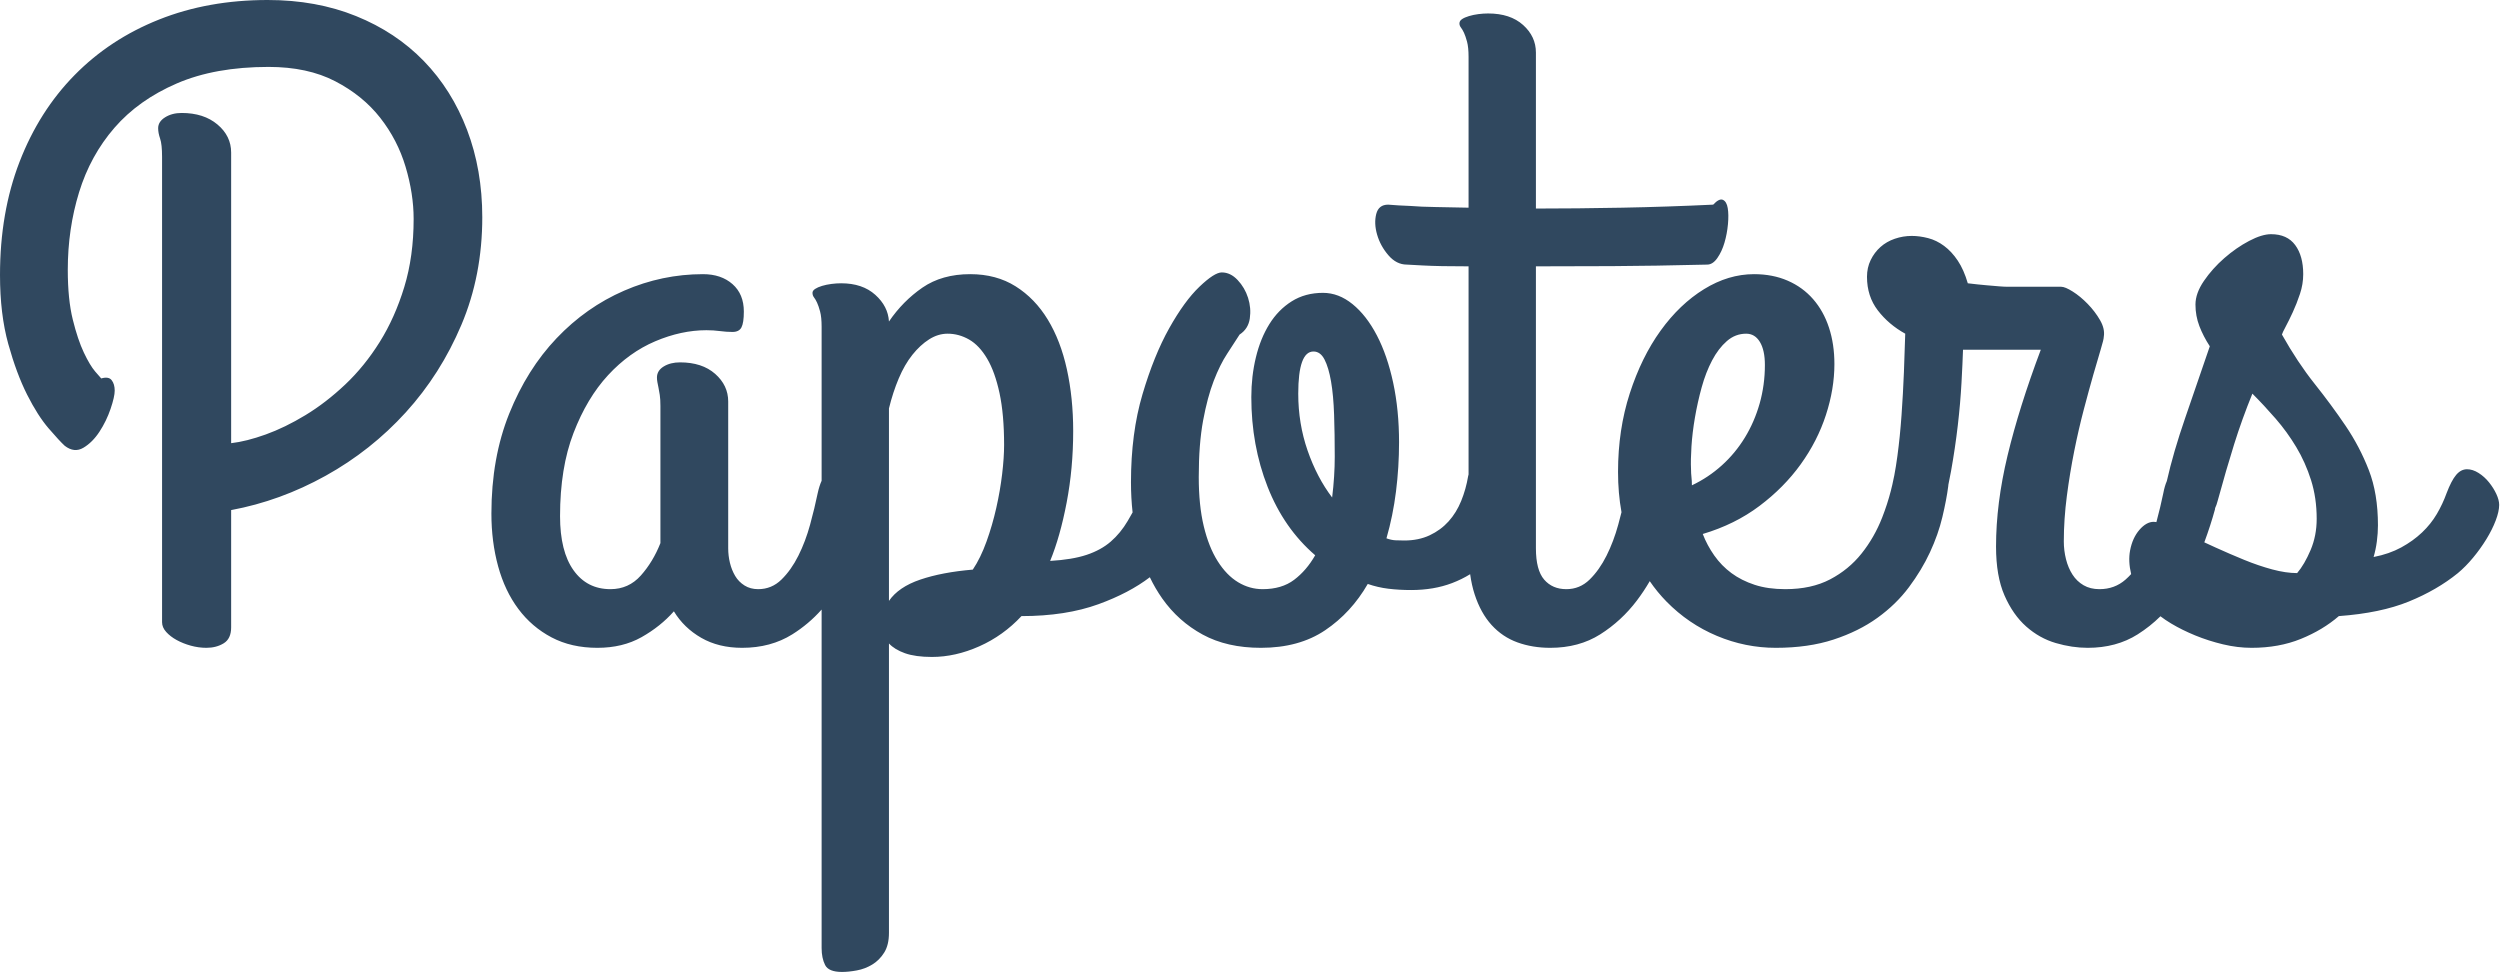
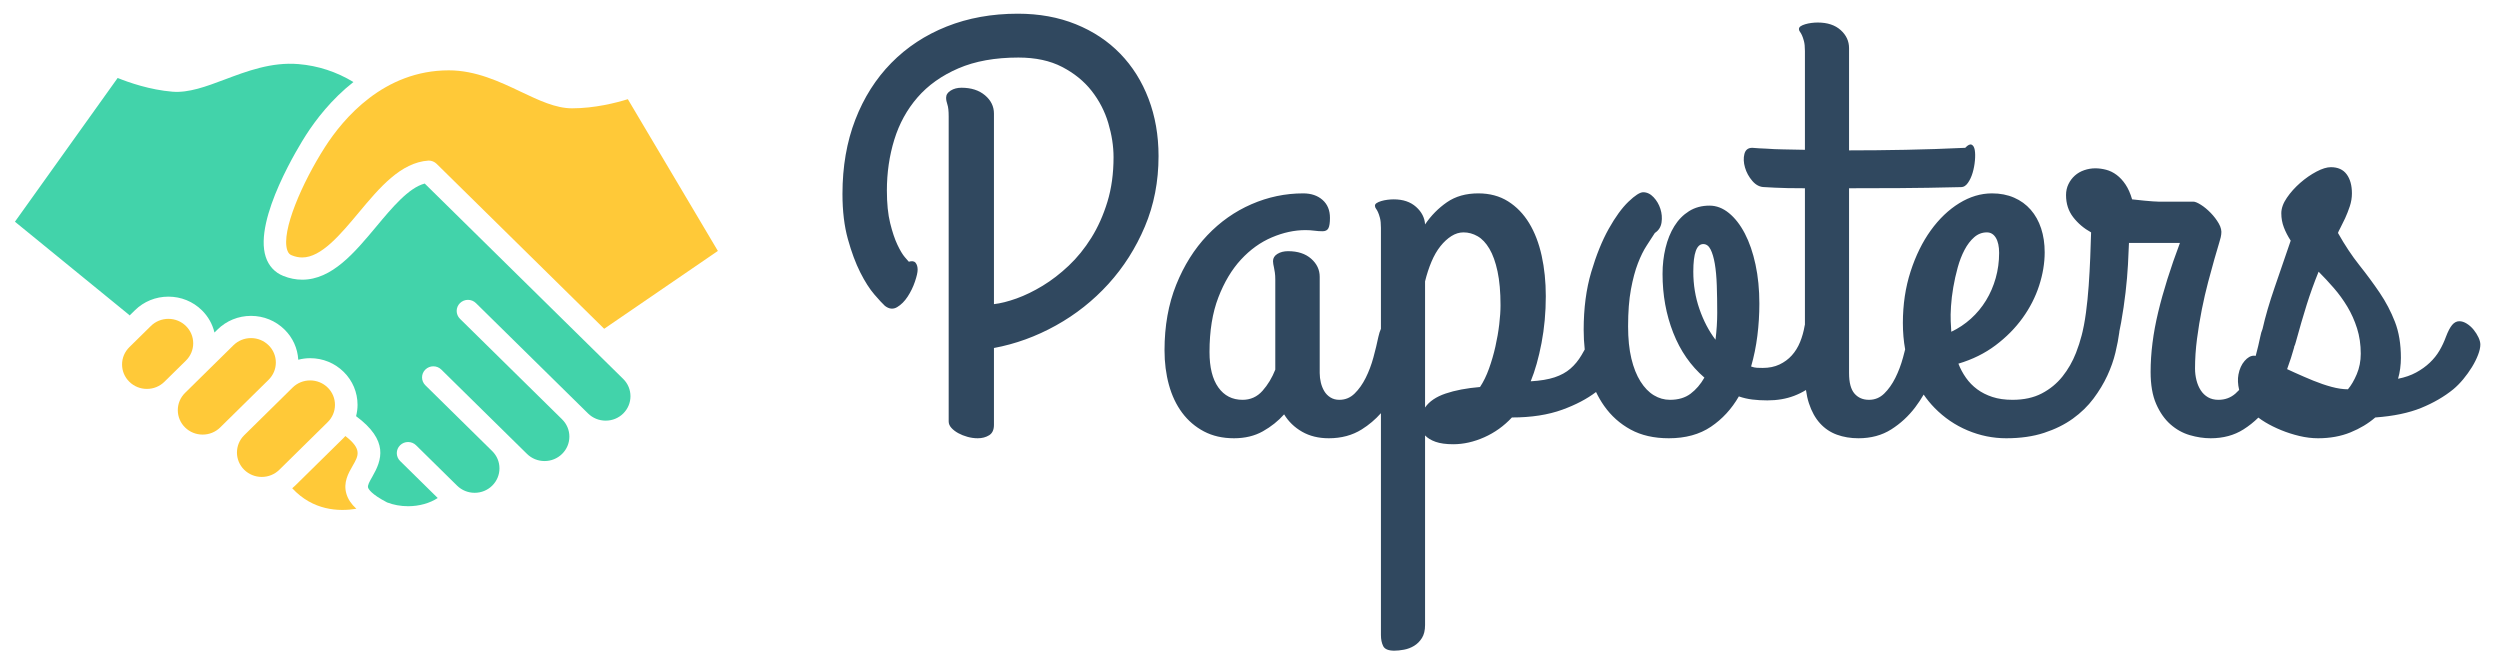
- <svg xmlns="http://www.w3.org/2000/svg" width="295px" height="115px" viewBox="0 0 295 115" version="1.1">
+ <svg xmlns="http://www.w3.org/2000/svg" width="365px" height="96px" viewBox="0 0 365 96" version="1.1">
  <defs />
  <g id="Page-1" stroke="none" stroke-width="1" fill="none" fill-rule="evenodd">
-     <g id="Logos" transform="translate(-538, -377)" fill="#30485F">
-       <path d="M767.909,434.19 C768.021,433.665 768.127,433.127 768.226,432.576 C768.551,430.765 768.815,428.97 769.021,427.193 C769.226,425.416 769.371,423.741 769.456,422.168 C769.542,420.596 769.602,419.297 769.636,418.272 L770.815,418.272 L778.813,418.272 C777.104,422.818 775.797,426.979 774.891,430.756 C773.985,434.533 773.532,438.113 773.532,441.497 C773.532,443.821 773.865,445.744 774.532,447.265 C775.198,448.786 776.053,450.008 777.095,450.931 C778.138,451.854 779.3,452.503 780.582,452.879 C781.864,453.255 783.12,453.443 784.35,453.443 C786.606,453.443 788.571,452.913 790.246,451.854 C791.223,451.236 792.118,450.525 792.932,449.721 C793.3,450.004 793.721,450.288 794.194,450.572 C795.048,451.084 795.997,451.554 797.039,451.982 C798.082,452.409 799.176,452.759 800.321,453.033 C801.466,453.306 802.585,453.443 803.679,453.443 C805.832,453.443 807.772,453.093 809.498,452.392 C811.224,451.691 812.719,450.794 813.984,449.7 C817.265,449.461 820.017,448.888 822.238,447.983 C824.46,447.077 826.391,445.958 828.032,444.625 C828.647,444.112 829.245,443.505 829.826,442.804 C830.407,442.104 830.928,441.377 831.39,440.625 C831.851,439.874 832.219,439.139 832.492,438.421 C832.766,437.703 832.902,437.088 832.902,436.575 C832.902,436.199 832.791,435.772 832.569,435.293 C832.347,434.815 832.056,434.354 831.698,433.909 C831.339,433.465 830.928,433.097 830.467,432.807 C830.006,432.516 829.553,432.371 829.108,432.371 C828.63,432.371 828.203,432.593 827.827,433.038 C827.451,433.482 827.075,434.2 826.699,435.191 C826.391,436.045 826.007,436.866 825.545,437.652 C825.084,438.438 824.503,439.164 823.802,439.831 C823.101,440.497 822.281,441.087 821.341,441.6 C820.401,442.112 819.316,442.488 818.085,442.728 C818.256,442.146 818.385,441.531 818.47,440.882 C818.555,440.232 818.598,439.6 818.598,438.985 C818.598,436.49 818.239,434.319 817.521,432.474 C816.804,430.628 815.889,428.885 814.779,427.244 C813.668,425.604 812.446,423.946 811.113,422.271 C809.78,420.596 808.498,418.665 807.268,416.478 C807.302,416.341 807.447,416.033 807.703,415.555 C807.96,415.076 808.242,414.504 808.549,413.837 C808.857,413.171 809.139,412.453 809.395,411.684 C809.652,410.915 809.78,410.137 809.78,409.351 C809.78,407.916 809.464,406.771 808.831,405.916 C808.199,405.062 807.25,404.634 805.986,404.634 C805.268,404.634 804.405,404.899 803.397,405.429 C802.388,405.959 801.414,406.634 800.474,407.454 C799.534,408.274 798.731,409.172 798.065,410.146 C797.398,411.12 797.065,412.051 797.065,412.94 C797.065,413.829 797.219,414.675 797.526,415.478 C797.834,416.281 798.244,417.076 798.757,417.862 C797.8,420.665 796.834,423.476 795.86,426.296 C794.92,429.017 794.195,431.507 793.685,433.767 C793.512,434.166 793.374,434.64 793.271,435.191 C793.05,436.264 792.778,437.402 792.456,438.605 C792.338,438.585 792.234,438.575 792.143,438.575 C791.562,438.575 790.998,438.891 790.451,439.523 C789.904,440.156 789.537,440.967 789.349,441.958 C789.19,442.795 789.232,443.722 789.475,444.741 C789.264,444.972 789.042,445.19 788.811,445.394 C787.956,446.146 786.931,446.521 785.734,446.521 C785.017,446.521 784.393,446.368 783.863,446.06 C783.333,445.752 782.897,445.334 782.556,444.804 C782.214,444.274 781.958,443.667 781.787,442.984 C781.616,442.3 781.53,441.6 781.53,440.882 C781.53,439.139 781.65,437.353 781.889,435.524 C782.128,433.696 782.419,431.927 782.761,430.218 C783.103,428.509 783.479,426.877 783.889,425.322 C784.299,423.766 784.675,422.391 785.017,421.194 C785.358,419.998 785.649,419.007 785.888,418.221 C786.127,417.435 786.247,416.939 786.247,416.734 C786.35,416.119 786.204,415.469 785.811,414.786 C785.418,414.102 784.931,413.461 784.35,412.863 C783.769,412.265 783.179,411.778 782.581,411.402 C781.983,411.026 781.53,410.838 781.223,410.838 L775.737,410.838 L774.917,410.838 C774.643,410.838 774.301,410.821 773.891,410.787 C773.481,410.752 772.977,410.71 772.379,410.658 C771.781,410.607 771.054,410.53 770.2,410.428 C769.892,409.368 769.499,408.479 769.021,407.762 C768.542,407.044 768.004,406.463 767.406,406.019 C766.807,405.574 766.175,405.267 765.509,405.096 C764.842,404.925 764.201,404.839 763.586,404.839 C762.902,404.839 762.236,404.95 761.586,405.173 C760.937,405.395 760.373,405.719 759.895,406.147 C759.416,406.574 759.031,407.087 758.741,407.685 C758.45,408.283 758.305,408.941 758.305,409.659 C758.305,411.197 758.732,412.521 759.587,413.632 C760.441,414.743 761.518,415.657 762.817,416.375 C762.783,417.708 762.731,419.22 762.663,420.912 C762.595,422.604 762.501,424.296 762.381,425.988 C762.261,427.68 762.099,429.286 761.894,430.807 C761.781,431.648 761.657,432.419 761.523,433.119 C761.509,433.176 761.496,433.235 761.484,433.294 C761.425,433.599 761.361,433.904 761.292,434.207 C761.254,434.369 761.216,434.526 761.176,434.678 C761.156,434.753 761.138,434.828 761.123,434.902 C760.85,435.963 760.509,437.016 760.1,438.062 C759.484,439.634 758.673,441.053 757.664,442.317 C756.656,443.582 755.417,444.599 753.947,445.368 C752.478,446.137 750.717,446.521 748.667,446.521 C747.299,446.521 746.094,446.351 745.052,446.009 C744.01,445.667 743.095,445.206 742.309,444.625 C741.523,444.043 740.848,443.351 740.284,442.548 C739.72,441.745 739.267,440.899 738.925,440.01 C741.455,439.258 743.685,438.156 745.616,436.703 C747.547,435.251 749.171,433.61 750.487,431.781 C751.802,429.953 752.794,428.013 753.46,425.962 C754.127,423.912 754.46,421.912 754.46,419.964 C754.46,418.392 754.246,416.956 753.819,415.657 C753.392,414.358 752.768,413.239 751.948,412.299 C751.127,411.359 750.128,410.633 748.948,410.12 C747.769,409.607 746.445,409.351 744.975,409.351 C742.958,409.351 740.993,409.941 739.079,411.12 C737.165,412.299 735.456,413.931 733.952,416.016 C732.448,418.101 731.235,420.571 730.312,423.425 C729.389,426.279 728.928,429.363 728.928,432.679 C728.928,434.357 729.064,435.944 729.337,437.44 C729.218,437.918 729.09,438.407 728.953,438.908 C728.594,440.224 728.133,441.446 727.569,442.574 C727.005,443.702 726.339,444.642 725.57,445.394 C724.801,446.146 723.886,446.521 722.827,446.521 C721.733,446.521 720.861,446.146 720.212,445.394 C719.562,444.642 719.238,443.411 719.238,441.702 L719.238,408.428 C722.041,408.428 725.057,408.42 728.287,408.403 C731.517,408.385 735.234,408.326 739.438,408.223 C739.882,408.223 740.284,407.967 740.643,407.454 C741.002,406.941 741.284,406.335 741.489,405.634 C741.694,404.933 741.831,404.207 741.899,403.455 C741.967,402.703 741.959,402.071 741.873,401.558 C741.788,401.045 741.6,400.721 741.309,400.584 C741.019,400.447 740.634,400.635 740.156,401.148 C736.567,401.319 732.987,401.438 729.415,401.507 C725.843,401.575 722.451,401.609 719.238,401.609 L719.238,383.204 C719.238,381.939 718.734,380.854 717.725,379.948 C716.717,379.042 715.341,378.589 713.598,378.589 C713.222,378.589 712.838,378.615 712.445,378.666 C712.052,378.718 711.684,378.794 711.342,378.897 C711,379 710.727,379.119 710.522,379.256 C710.317,379.393 710.214,379.563 710.214,379.769 C710.214,379.939 710.274,380.102 710.394,380.256 C710.513,380.409 710.633,380.615 710.753,380.871 C710.872,381.127 710.992,381.478 711.112,381.922 C711.231,382.366 711.291,382.964 711.291,383.716 L711.291,401.507 C709.855,401.473 708.557,401.447 707.395,401.43 C706.232,401.413 705.241,401.37 704.421,401.302 C703.464,401.268 702.592,401.216 701.806,401.148 C701.054,401.148 700.584,401.515 700.396,402.25 C700.208,402.985 700.242,403.797 700.499,404.686 C700.755,405.574 701.199,406.386 701.832,407.121 C702.464,407.856 703.19,408.223 704.011,408.223 C704.558,408.257 705.19,408.292 705.908,408.326 C706.523,408.36 707.283,408.385 708.189,408.403 C709.095,408.42 710.129,408.428 711.291,408.428 L711.291,432.981 C711.269,433.049 711.252,433.119 711.24,433.191 C711.069,434.217 710.795,435.191 710.419,436.114 C710.043,437.037 709.548,437.84 708.933,438.523 C708.317,439.207 707.574,439.754 706.702,440.164 C705.831,440.574 704.831,440.779 703.703,440.779 C703.327,440.779 702.977,440.771 702.652,440.754 C702.327,440.737 701.977,440.66 701.601,440.523 C702.114,438.746 702.49,436.9 702.729,434.986 C702.968,433.072 703.088,431.141 703.088,429.192 C703.088,426.663 702.857,424.322 702.396,422.168 C701.934,420.015 701.293,418.152 700.473,416.58 C699.653,415.008 698.696,413.777 697.602,412.889 C696.508,412 695.346,411.556 694.116,411.556 C692.714,411.556 691.484,411.889 690.424,412.555 C689.365,413.222 688.485,414.119 687.784,415.247 C687.083,416.375 686.553,417.682 686.195,419.169 C685.836,420.656 685.656,422.22 685.656,423.86 C685.656,427.654 686.297,431.183 687.579,434.448 C688.861,437.712 690.732,440.403 693.193,442.522 C692.509,443.719 691.68,444.684 690.706,445.419 C689.732,446.154 688.493,446.521 686.989,446.521 C685.964,446.521 684.998,446.248 684.093,445.701 C683.187,445.154 682.384,444.325 681.683,443.215 C680.982,442.104 680.435,440.728 680.042,439.087 C679.649,437.447 679.453,435.516 679.453,433.294 C679.453,430.696 679.624,428.475 679.965,426.629 C680.307,424.783 680.726,423.219 681.221,421.938 C681.717,420.656 682.247,419.588 682.811,418.733 C683.375,417.879 683.862,417.127 684.272,416.478 C684.956,416.033 685.357,415.401 685.477,414.581 C685.596,413.76 685.528,412.948 685.272,412.145 C685.015,411.342 684.605,410.641 684.041,410.043 C683.477,409.445 682.854,409.146 682.17,409.146 C681.589,409.146 680.709,409.71 679.53,410.838 C678.35,411.966 677.163,413.598 675.966,415.734 C674.77,417.87 673.719,420.468 672.813,423.527 C671.907,426.586 671.455,430.047 671.455,433.909 C671.455,435.123 671.518,436.308 671.646,437.464 C671.451,437.816 671.259,438.152 671.07,438.472 C670.506,439.429 669.84,440.241 669.071,440.907 C668.302,441.574 667.353,442.095 666.225,442.471 C665.097,442.847 663.662,443.086 661.918,443.189 C662.705,441.275 663.354,438.976 663.867,436.293 C664.379,433.61 664.636,430.799 664.636,427.859 C664.636,425.262 664.388,422.835 663.892,420.579 C663.397,418.323 662.645,416.366 661.636,414.709 C660.628,413.051 659.364,411.744 657.843,410.787 C656.322,409.83 654.536,409.351 652.485,409.351 C650.263,409.351 648.383,409.881 646.845,410.94 C645.307,412 643.991,413.333 642.897,414.939 C642.829,413.743 642.291,412.692 641.282,411.786 C640.274,410.881 638.933,410.428 637.258,410.428 C636.882,410.428 636.497,410.453 636.104,410.505 C635.711,410.556 635.344,410.633 635.002,410.735 C634.66,410.838 634.387,410.958 634.182,411.094 C633.977,411.231 633.874,411.385 633.874,411.556 C633.874,411.761 633.934,411.94 634.053,412.094 C634.173,412.248 634.293,412.453 634.412,412.709 C634.532,412.966 634.652,413.316 634.771,413.76 C634.891,414.205 634.951,414.803 634.951,415.555 L634.951,433.732 C634.767,434.138 634.613,434.624 634.489,435.191 C634.25,436.353 633.951,437.592 633.592,438.908 C633.233,440.224 632.772,441.446 632.208,442.574 C631.644,443.702 630.977,444.642 630.208,445.394 C629.439,446.146 628.525,446.521 627.465,446.521 C626.85,446.521 626.312,446.376 625.85,446.086 C625.389,445.795 625.021,445.419 624.748,444.958 C624.475,444.496 624.27,443.984 624.133,443.42 C623.996,442.856 623.928,442.283 623.928,441.702 L623.928,424.373 C623.928,423.108 623.415,422.023 622.39,421.117 C621.364,420.212 619.98,419.759 618.237,419.759 C617.485,419.759 616.844,419.921 616.314,420.246 C615.784,420.571 615.52,421.006 615.52,421.553 C615.52,421.724 615.537,421.904 615.571,422.092 C615.605,422.28 615.648,422.493 615.699,422.732 C615.75,422.972 615.802,423.262 615.853,423.604 C615.904,423.946 615.93,424.373 615.93,424.886 L615.93,441.087 C615.349,442.557 614.58,443.83 613.623,444.906 C612.666,445.983 611.469,446.521 610.034,446.521 C608.188,446.521 606.735,445.778 605.676,444.291 C604.616,442.804 604.086,440.677 604.086,437.908 C604.086,434.114 604.616,430.842 605.676,428.09 C606.735,425.339 608.094,423.066 609.752,421.271 C611.409,419.477 613.264,418.144 615.314,417.272 C617.365,416.401 619.382,415.965 621.364,415.965 C621.911,415.965 622.441,415.999 622.954,416.067 C623.466,416.136 623.962,416.17 624.44,416.17 C624.953,416.17 625.303,415.99 625.491,415.632 C625.679,415.273 625.773,414.649 625.773,413.76 C625.773,412.393 625.329,411.316 624.44,410.53 C623.552,409.744 622.39,409.351 620.954,409.351 C617.741,409.351 614.639,410 611.649,411.299 C608.658,412.598 606,414.469 603.676,416.913 C601.352,419.357 599.489,422.322 598.088,425.809 C596.687,429.295 595.986,433.226 595.986,437.601 C595.986,439.822 596.251,441.899 596.781,443.83 C597.31,445.761 598.105,447.436 599.165,448.854 C600.224,450.273 601.531,451.392 603.087,452.212 C604.642,453.033 606.445,453.443 608.496,453.443 C610.478,453.443 612.213,453.024 613.699,452.187 C615.186,451.349 616.459,450.333 617.519,449.136 C618.305,450.435 619.382,451.478 620.749,452.264 C622.116,453.05 623.723,453.443 625.568,453.443 C627.824,453.443 629.798,452.913 631.49,451.854 C632.79,451.039 633.943,450.064 634.951,448.927 L634.951,488.87 C634.951,489.656 635.087,490.323 635.361,490.87 C635.634,491.417 636.301,491.69 637.36,491.69 C637.873,491.69 638.454,491.63 639.104,491.51 C639.753,491.391 640.36,491.16 640.924,490.818 C641.488,490.477 641.958,490.007 642.333,489.408 C642.709,488.81 642.897,488.033 642.897,487.076 L642.897,452.93 C643.342,453.409 643.974,453.793 644.794,454.084 C645.615,454.374 646.674,454.52 647.973,454.52 C649.819,454.52 651.682,454.101 653.562,453.263 C655.441,452.426 657.099,451.238 658.535,449.7 C662.021,449.7 665.054,449.23 667.635,448.29 C670.035,447.416 672.05,446.358 673.681,445.114 C674.106,446.004 674.594,446.841 675.146,447.624 C676.411,449.418 678,450.837 679.914,451.879 C681.828,452.922 684.118,453.443 686.784,453.443 C689.792,453.443 692.321,452.751 694.372,451.366 C696.423,449.982 698.098,448.162 699.396,445.906 C700.183,446.18 700.994,446.368 701.832,446.47 C702.669,446.573 703.566,446.624 704.523,446.624 C706.301,446.624 707.907,446.351 709.343,445.804 C710.108,445.512 710.819,445.163 711.478,444.755 C711.597,445.623 711.774,446.417 712.009,447.137 C712.487,448.606 713.154,449.811 714.008,450.751 C714.863,451.691 715.88,452.375 717.059,452.802 C718.238,453.229 719.528,453.443 720.93,453.443 C723.186,453.443 725.151,452.913 726.826,451.854 C728.5,450.794 729.945,449.461 731.158,447.854 C731.708,447.127 732.212,446.368 732.67,445.577 C733.269,446.449 733.927,447.251 734.644,447.983 C736.37,449.743 738.353,451.093 740.592,452.033 C742.83,452.973 745.146,453.443 747.539,453.443 C750.102,453.443 752.375,453.118 754.357,452.469 C756.34,451.819 758.066,450.965 759.536,449.905 C761.005,448.846 762.244,447.641 763.253,446.291 C764.261,444.941 765.09,443.565 765.739,442.164 C766.389,440.762 766.876,439.378 767.2,438.011 C767.525,436.644 767.756,435.43 767.893,434.371 C767.899,434.31 767.905,434.249 767.909,434.19 Z M798.109,440.996 C798.533,441.193 798.971,441.394 799.423,441.6 C800.551,442.112 801.679,442.599 802.807,443.061 C803.935,443.522 805.037,443.898 806.114,444.189 C807.191,444.479 808.173,444.625 809.062,444.625 C809.643,443.941 810.173,443.035 810.651,441.907 C811.13,440.779 811.369,439.549 811.369,438.216 C811.369,436.575 811.147,435.054 810.703,433.653 C810.258,432.251 809.677,430.953 808.959,429.756 C808.242,428.56 807.43,427.441 806.524,426.398 C805.618,425.356 804.704,424.373 803.781,423.45 C802.961,425.467 802.243,427.458 801.628,429.423 C801.013,431.388 800.363,433.619 799.68,436.114 C799.6,436.432 799.501,436.714 799.381,436.961 C799.375,437.003 799.372,437.046 799.372,437.088 C799.027,438.346 798.606,439.649 798.109,440.996 Z M557.124,395.508 C557.124,394.517 557.047,393.799 556.893,393.355 C556.739,392.911 556.662,392.5 556.662,392.125 C556.662,391.612 556.936,391.185 557.482,390.843 C558.029,390.501 558.679,390.33 559.431,390.33 C561.174,390.33 562.584,390.783 563.66,391.689 C564.737,392.594 565.275,393.697 565.275,394.996 L565.275,429.295 C566.472,429.158 567.83,428.816 569.351,428.27 C570.872,427.723 572.436,426.962 574.042,425.988 C575.649,425.014 577.213,423.809 578.734,422.374 C580.255,420.938 581.613,419.263 582.81,417.349 C584.006,415.435 584.971,413.273 585.706,410.864 C586.441,408.454 586.809,405.779 586.809,402.84 C586.809,400.857 586.492,398.807 585.86,396.688 C585.228,394.568 584.228,392.637 582.861,390.894 C581.494,389.151 579.725,387.715 577.554,386.587 C575.384,385.459 572.761,384.896 569.685,384.896 C565.48,384.896 561.875,385.545 558.867,386.844 C555.859,388.143 553.407,389.886 551.51,392.073 C549.613,394.261 548.22,396.799 547.331,399.687 C546.442,402.575 545.998,405.625 545.998,408.838 C545.998,411.163 546.195,413.119 546.588,414.709 C546.981,416.298 547.417,417.597 547.895,418.605 C548.374,419.614 548.818,420.357 549.228,420.835 C549.638,421.314 549.877,421.587 549.946,421.656 C550.527,421.485 550.937,421.553 551.176,421.861 C551.416,422.168 551.535,422.579 551.535,423.091 C551.535,423.57 551.373,424.288 551.048,425.245 C550.723,426.202 550.288,427.099 549.741,427.936 C549.194,428.774 548.562,429.406 547.844,429.833 C547.126,430.26 546.391,430.184 545.639,429.603 C545.229,429.227 544.597,428.543 543.742,427.552 C542.888,426.561 542.042,425.236 541.204,423.578 C540.367,421.921 539.624,419.921 538.974,417.58 C538.325,415.239 538,412.53 538,409.454 C538,404.532 538.769,400.08 540.307,396.098 C541.845,392.116 544.007,388.707 546.793,385.87 C549.578,383.033 552.902,380.845 556.765,379.307 C560.627,377.769 564.899,377 569.582,377 C573.41,377 576.888,377.632 580.015,378.897 C583.143,380.162 585.809,381.93 588.013,384.203 C590.218,386.476 591.918,389.185 593.115,392.33 C594.311,395.474 594.909,398.909 594.909,402.635 C594.909,407.215 594.089,411.445 592.448,415.324 C590.808,419.203 588.62,422.647 585.886,425.655 C583.151,428.663 579.998,431.158 576.427,433.14 C572.855,435.123 569.138,436.473 565.275,437.19 L565.275,451.033 C565.275,451.922 564.985,452.546 564.404,452.905 C563.823,453.263 563.139,453.443 562.353,453.443 C561.738,453.443 561.123,453.357 560.507,453.187 C559.892,453.016 559.337,452.793 558.841,452.52 C558.345,452.247 557.935,451.93 557.611,451.572 C557.286,451.213 557.124,450.828 557.124,450.418 L557.124,395.508 Z M649.819,416.375 C649.067,416.375 648.341,416.597 647.64,417.042 C646.939,417.486 646.281,418.093 645.666,418.862 C645.051,419.631 644.512,420.562 644.051,421.656 C643.59,422.75 643.205,423.929 642.897,425.193 L642.897,447.906 C643.649,446.812 644.88,445.975 646.589,445.394 C648.298,444.812 650.366,444.419 652.792,444.214 C653.408,443.291 653.946,442.189 654.407,440.907 C654.869,439.626 655.253,438.301 655.561,436.934 C655.869,435.567 656.099,434.234 656.253,432.935 C656.407,431.636 656.484,430.491 656.484,429.5 C656.484,427.107 656.304,425.074 655.946,423.399 C655.587,421.724 655.1,420.365 654.484,419.323 C653.869,418.281 653.16,417.529 652.357,417.067 C651.553,416.606 650.708,416.375 649.819,416.375 L649.819,416.375 Z M691.193,423.45 C691.193,425.809 691.561,428.047 692.296,430.167 C693.031,432.286 693.996,434.131 695.192,435.704 C695.397,434.029 695.5,432.422 695.5,430.884 C695.5,429.107 695.474,427.458 695.423,425.937 C695.372,424.416 695.252,423.108 695.064,422.015 C694.876,420.921 694.62,420.058 694.295,419.426 C693.97,418.793 693.535,418.477 692.988,418.477 C691.791,418.477 691.193,420.135 691.193,423.45 L691.193,423.45 Z M737.541,432.371 C737.541,432.679 737.558,432.986 737.592,433.294 C737.626,433.602 737.644,433.926 737.644,434.268 C738.942,433.653 740.122,432.867 741.181,431.91 C742.241,430.953 743.146,429.859 743.898,428.628 C744.65,427.398 745.231,426.056 745.642,424.604 C746.052,423.151 746.257,421.639 746.257,420.066 C746.257,418.904 746.06,417.999 745.667,417.349 C745.274,416.7 744.736,416.375 744.052,416.375 C743.198,416.375 742.437,416.666 741.771,417.247 C741.104,417.828 740.523,418.588 740.028,419.528 C739.532,420.468 739.122,421.528 738.797,422.707 C738.472,423.886 738.208,425.074 738.002,426.27 C737.797,427.466 737.661,428.603 737.592,429.679 C737.524,430.756 737.507,431.653 737.541,432.371 L737.541,432.371 Z" id="Papoters-Copy-3" />
+     <g id="Artboard-2">
+       <path d="M309.429,48.374 C309.52,47.948 309.606,47.512 309.686,47.066 C309.949,45.597 310.164,44.142 310.33,42.7 C310.497,41.259 310.614,39.901 310.684,38.626 C310.753,37.351 310.802,36.298 310.829,35.467 L311.785,35.467 L318.271,35.467 C316.885,39.153 315.825,42.527 315.091,45.59 C314.356,48.652 313.989,51.556 313.989,54.3 C313.989,56.184 314.259,57.743 314.8,58.977 C315.34,60.21 316.033,61.201 316.878,61.949 C317.724,62.697 318.666,63.224 319.705,63.529 C320.745,63.834 321.763,63.986 322.761,63.986 C324.59,63.986 326.184,63.557 327.542,62.697 C328.334,62.196 329.06,61.62 329.72,60.968 C330.019,61.198 330.36,61.428 330.743,61.658 C331.436,62.074 332.205,62.455 333.05,62.801 C333.896,63.148 334.783,63.432 335.711,63.654 C336.639,63.875 337.547,63.986 338.434,63.986 C340.18,63.986 341.753,63.702 343.153,63.134 C344.552,62.566 345.765,61.838 346.79,60.951 C349.451,60.757 351.682,60.293 353.484,59.559 C355.285,58.824 356.851,57.916 358.181,56.835 C358.68,56.42 359.165,55.928 359.637,55.36 C360.108,54.791 360.53,54.203 360.905,53.593 C361.279,52.983 361.577,52.387 361.798,51.805 C362.02,51.223 362.131,50.724 362.131,50.308 C362.131,50.004 362.041,49.657 361.861,49.269 C361.681,48.881 361.445,48.507 361.154,48.147 C360.863,47.786 360.53,47.488 360.156,47.253 C359.782,47.017 359.415,46.899 359.055,46.899 C358.667,46.899 358.32,47.08 358.015,47.44 C357.71,47.8 357.405,48.382 357.101,49.186 C356.851,49.879 356.539,50.544 356.165,51.181 C355.791,51.819 355.32,52.408 354.752,52.948 C354.184,53.489 353.518,53.967 352.756,54.383 C351.994,54.798 351.114,55.103 350.116,55.297 C350.255,54.826 350.359,54.327 350.428,53.801 C350.497,53.274 350.532,52.761 350.532,52.262 C350.532,50.239 350.241,48.479 349.659,46.983 C349.077,45.486 348.335,44.072 347.435,42.742 C346.534,41.412 345.543,40.068 344.462,38.709 C343.381,37.351 342.342,35.785 341.344,34.012 C341.372,33.901 341.49,33.651 341.698,33.263 C341.905,32.875 342.134,32.411 342.384,31.871 C342.633,31.33 342.862,30.748 343.07,30.124 C343.277,29.501 343.381,28.87 343.381,28.233 C343.381,27.069 343.125,26.14 342.612,25.447 C342.099,24.755 341.33,24.408 340.305,24.408 C339.723,24.408 339.023,24.623 338.205,25.053 C337.388,25.482 336.598,26.03 335.836,26.695 C335.074,27.36 334.422,28.087 333.882,28.877 C333.341,29.667 333.071,30.422 333.071,31.143 C333.071,31.864 333.196,32.55 333.445,33.201 C333.695,33.852 334.027,34.497 334.443,35.134 C333.667,37.407 332.884,39.686 332.094,41.973 C331.332,44.179 330.744,46.199 330.33,48.031 C330.19,48.355 330.078,48.74 329.995,49.186 C329.816,50.056 329.595,50.979 329.333,51.955 C329.238,51.938 329.153,51.93 329.08,51.93 C328.609,51.93 328.152,52.186 327.708,52.699 C327.265,53.212 326.967,53.87 326.814,54.674 C326.686,55.352 326.72,56.104 326.917,56.93 C326.745,57.117 326.566,57.294 326.378,57.459 C325.685,58.069 324.853,58.374 323.883,58.374 C323.301,58.374 322.795,58.249 322.366,58 C321.936,57.75 321.583,57.411 321.306,56.981 C321.029,56.551 320.821,56.059 320.682,55.505 C320.544,54.951 320.474,54.383 320.474,53.801 C320.474,52.387 320.571,50.939 320.765,49.456 C320.959,47.973 321.195,46.539 321.472,45.153 C321.749,43.768 322.054,42.444 322.387,41.183 C322.719,39.922 323.024,38.806 323.301,37.836 C323.578,36.866 323.814,36.063 324.008,35.425 C324.202,34.788 324.299,34.386 324.299,34.219 C324.382,33.721 324.264,33.194 323.946,32.64 C323.627,32.085 323.232,31.566 322.761,31.081 C322.29,30.596 321.812,30.201 321.327,29.896 C320.842,29.591 320.474,29.439 320.225,29.439 L315.776,29.439 L315.111,29.439 C314.89,29.439 314.612,29.425 314.28,29.397 C313.947,29.369 313.538,29.335 313.053,29.293 C312.568,29.251 311.979,29.189 311.287,29.106 C311.037,28.247 310.718,27.526 310.33,26.944 C309.942,26.362 309.506,25.891 309.021,25.531 C308.536,25.17 308.023,24.921 307.483,24.782 C306.942,24.644 306.422,24.574 305.924,24.574 C305.369,24.574 304.829,24.665 304.302,24.845 C303.776,25.025 303.318,25.288 302.93,25.635 C302.542,25.981 302.23,26.397 301.995,26.882 C301.759,27.367 301.641,27.9 301.641,28.482 C301.641,29.73 301.988,30.804 302.681,31.704 C303.374,32.605 304.247,33.346 305.3,33.928 C305.272,35.009 305.231,36.236 305.175,37.608 C305.12,38.98 305.044,40.352 304.947,41.724 C304.85,43.095 304.718,44.398 304.552,45.631 C304.46,46.313 304.359,46.938 304.25,47.506 C304.239,47.552 304.229,47.6 304.219,47.648 C304.172,47.895 304.12,48.142 304.063,48.389 C304.033,48.52 304.001,48.647 303.97,48.77 C303.953,48.831 303.939,48.892 303.926,48.952 C303.705,49.812 303.428,50.666 303.097,51.514 C302.598,52.789 301.939,53.939 301.122,54.965 C300.304,55.99 299.3,56.815 298.108,57.438 C296.916,58.062 295.489,58.374 293.826,58.374 C292.717,58.374 291.74,58.235 290.895,57.958 C290.049,57.681 289.308,57.307 288.671,56.835 C288.033,56.364 287.486,55.803 287.028,55.152 C286.571,54.5 286.204,53.814 285.927,53.094 C287.978,52.484 289.786,51.59 291.352,50.412 C292.918,49.234 294.234,47.904 295.302,46.421 C296.369,44.939 297.172,43.366 297.713,41.703 C298.253,40.04 298.523,38.418 298.523,36.839 C298.523,35.564 298.35,34.4 298.004,33.346 C297.657,32.293 297.152,31.386 296.486,30.623 C295.821,29.861 295.011,29.272 294.054,28.857 C293.098,28.441 292.024,28.233 290.832,28.233 C289.197,28.233 287.603,28.711 286.051,29.667 C284.499,30.623 283.114,31.947 281.894,33.637 C280.675,35.328 279.691,37.331 278.942,39.645 C278.194,41.959 277.82,44.46 277.82,47.149 C277.82,48.51 277.93,49.797 278.152,51.009 C278.055,51.397 277.951,51.794 277.841,52.2 C277.55,53.267 277.175,54.258 276.718,55.173 C276.261,56.087 275.72,56.849 275.097,57.459 C274.473,58.069 273.732,58.374 272.873,58.374 C271.986,58.374 271.279,58.069 270.752,57.459 C270.226,56.849 269.962,55.852 269.962,54.466 L269.962,27.485 C272.235,27.485 274.681,27.478 277.3,27.464 C279.919,27.45 282.933,27.401 286.342,27.318 C286.703,27.318 287.028,27.11 287.319,26.695 C287.61,26.279 287.839,25.787 288.005,25.219 C288.172,24.651 288.283,24.062 288.338,23.452 C288.393,22.842 288.386,22.329 288.317,21.914 C288.248,21.498 288.095,21.235 287.86,21.124 C287.624,21.013 287.312,21.165 286.924,21.581 C284.014,21.72 281.111,21.817 278.215,21.872 C275.318,21.928 272.568,21.955 269.962,21.955 L269.962,7.03 C269.962,6.005 269.554,5.125 268.736,4.39 C267.918,3.656 266.803,3.289 265.389,3.289 C265.084,3.289 264.773,3.31 264.454,3.351 C264.135,3.393 263.837,3.455 263.56,3.538 C263.283,3.621 263.061,3.718 262.895,3.829 C262.729,3.94 262.646,4.079 262.646,4.245 C262.646,4.384 262.694,4.515 262.791,4.64 C262.888,4.765 262.985,4.931 263.082,5.139 C263.179,5.347 263.276,5.631 263.373,5.991 C263.47,6.351 263.519,6.836 263.519,7.446 L263.519,21.872 C262.354,21.844 261.301,21.824 260.359,21.81 C259.417,21.796 258.613,21.761 257.948,21.706 C257.172,21.678 256.465,21.637 255.827,21.581 C255.218,21.581 254.837,21.879 254.684,22.475 C254.532,23.071 254.559,23.729 254.767,24.45 C254.975,25.17 255.335,25.829 255.848,26.424 C256.361,27.02 256.95,27.318 257.615,27.318 C258.059,27.346 258.571,27.374 259.153,27.401 C259.652,27.429 260.269,27.45 261.003,27.464 C261.738,27.478 262.576,27.485 263.519,27.485 L263.519,47.394 C263.501,47.449 263.487,47.506 263.477,47.565 C263.338,48.396 263.117,49.186 262.812,49.934 C262.507,50.683 262.105,51.334 261.606,51.888 C261.107,52.443 260.504,52.886 259.798,53.219 C259.091,53.551 258.28,53.717 257.366,53.717 C257.061,53.717 256.777,53.711 256.513,53.697 C256.25,53.683 255.966,53.62 255.661,53.51 C256.077,52.068 256.382,50.572 256.576,49.02 C256.77,47.468 256.867,45.902 256.867,44.322 C256.867,42.271 256.68,40.372 256.306,38.626 C255.931,36.88 255.412,35.37 254.747,34.095 C254.081,32.82 253.305,31.822 252.418,31.101 C251.532,30.381 250.589,30.021 249.591,30.021 C248.455,30.021 247.457,30.291 246.598,30.831 C245.739,31.372 245.025,32.099 244.457,33.014 C243.889,33.928 243.459,34.989 243.168,36.194 C242.877,37.4 242.732,38.668 242.732,39.998 C242.732,43.075 243.251,45.936 244.291,48.583 C245.33,51.23 246.848,53.413 248.843,55.131 C248.289,56.101 247.617,56.884 246.827,57.48 C246.037,58.076 245.032,58.374 243.813,58.374 C242.981,58.374 242.198,58.152 241.464,57.709 C240.729,57.265 240.078,56.593 239.51,55.692 C238.942,54.791 238.498,53.676 238.179,52.346 C237.861,51.015 237.701,49.449 237.701,47.648 C237.701,45.541 237.84,43.74 238.117,42.243 C238.394,40.747 238.734,39.479 239.136,38.439 C239.538,37.4 239.967,36.534 240.424,35.841 C240.882,35.148 241.277,34.538 241.609,34.012 C242.164,33.651 242.489,33.139 242.586,32.473 C242.683,31.808 242.628,31.15 242.42,30.499 C242.212,29.847 241.88,29.279 241.422,28.794 C240.965,28.309 240.459,28.067 239.905,28.067 C239.434,28.067 238.72,28.524 237.764,29.439 C236.808,30.353 235.844,31.677 234.874,33.409 C233.904,35.141 233.052,37.247 232.318,39.728 C231.583,42.209 231.216,45.015 231.216,48.147 C231.216,49.131 231.268,50.092 231.371,51.029 C231.213,51.314 231.057,51.587 230.904,51.847 C230.447,52.623 229.906,53.281 229.283,53.821 C228.659,54.362 227.89,54.785 226.975,55.089 C226.061,55.394 224.897,55.588 223.483,55.671 C224.121,54.119 224.647,52.255 225.063,50.08 C225.479,47.904 225.687,45.625 225.687,43.241 C225.687,41.135 225.486,39.167 225.084,37.338 C224.682,35.508 224.072,33.922 223.255,32.577 C222.437,31.233 221.411,30.173 220.178,29.397 C218.945,28.621 217.497,28.233 215.834,28.233 C214.032,28.233 212.508,28.662 211.261,29.522 C210.013,30.381 208.946,31.462 208.059,32.764 C208.004,31.794 207.568,30.942 206.75,30.208 C205.932,29.473 204.844,29.106 203.486,29.106 C203.181,29.106 202.87,29.127 202.551,29.168 C202.232,29.21 201.934,29.272 201.657,29.355 C201.38,29.439 201.158,29.536 200.992,29.646 C200.826,29.757 200.743,29.882 200.743,30.021 C200.743,30.187 200.791,30.332 200.888,30.457 C200.985,30.582 201.082,30.748 201.179,30.956 C201.276,31.164 201.373,31.448 201.47,31.808 C201.567,32.169 201.616,32.654 201.616,33.263 L201.616,48.003 C201.467,48.332 201.342,48.726 201.241,49.186 C201.047,50.128 200.805,51.133 200.514,52.2 C200.223,53.267 199.849,54.258 199.391,55.173 C198.934,56.087 198.394,56.849 197.77,57.459 C197.146,58.069 196.405,58.374 195.546,58.374 C195.047,58.374 194.61,58.256 194.236,58.02 C193.862,57.785 193.564,57.48 193.342,57.106 C193.121,56.732 192.954,56.316 192.844,55.859 C192.733,55.401 192.677,54.937 192.677,54.466 L192.677,40.414 C192.677,39.388 192.262,38.508 191.43,37.774 C190.599,37.04 189.476,36.672 188.063,36.672 C187.453,36.672 186.933,36.804 186.504,37.067 C186.074,37.331 185.859,37.684 185.859,38.127 C185.859,38.266 185.873,38.411 185.901,38.564 C185.928,38.716 185.963,38.89 186.005,39.084 C186.046,39.278 186.088,39.513 186.129,39.79 C186.171,40.068 186.192,40.414 186.192,40.83 L186.192,53.967 C185.721,55.159 185.097,56.191 184.321,57.064 C183.545,57.937 182.575,58.374 181.411,58.374 C179.914,58.374 178.736,57.771 177.877,56.565 C177.018,55.36 176.588,53.634 176.588,51.389 C176.588,48.313 177.018,45.659 177.877,43.428 C178.736,41.197 179.838,39.354 181.182,37.899 C182.526,36.444 184.03,35.363 185.693,34.656 C187.356,33.949 188.991,33.596 190.599,33.596 C191.042,33.596 191.472,33.624 191.887,33.679 C192.303,33.734 192.705,33.762 193.093,33.762 C193.509,33.762 193.793,33.617 193.945,33.326 C194.098,33.035 194.174,32.529 194.174,31.808 C194.174,30.7 193.814,29.827 193.093,29.189 C192.372,28.552 191.43,28.233 190.266,28.233 C187.661,28.233 185.146,28.759 182.72,29.813 C180.295,30.866 178.14,32.383 176.256,34.365 C174.371,36.347 172.861,38.751 171.724,41.578 C170.588,44.405 170.02,47.592 170.02,51.14 C170.02,52.941 170.234,54.625 170.664,56.191 C171.094,57.757 171.738,59.115 172.597,60.265 C173.456,61.416 174.517,62.323 175.778,62.988 C177.039,63.654 178.501,63.986 180.164,63.986 C181.771,63.986 183.178,63.647 184.383,62.968 C185.589,62.289 186.621,61.464 187.481,60.494 C188.118,61.547 188.991,62.392 190.1,63.03 C191.208,63.667 192.511,63.986 194.008,63.986 C195.837,63.986 197.437,63.557 198.809,62.697 C199.863,62.037 200.799,61.246 201.616,60.325 L201.616,92.713 C201.616,93.351 201.726,93.891 201.948,94.335 C202.17,94.778 202.71,95 203.57,95 C203.985,95 204.456,94.951 204.983,94.854 C205.51,94.757 206.002,94.57 206.459,94.293 C206.916,94.016 207.297,93.635 207.602,93.15 C207.907,92.665 208.059,92.034 208.059,91.258 L208.059,63.57 C208.42,63.958 208.932,64.27 209.598,64.506 C210.263,64.741 211.122,64.859 212.175,64.859 C213.672,64.859 215.182,64.52 216.707,63.841 C218.231,63.162 219.575,62.198 220.739,60.951 C223.566,60.951 226.026,60.57 228.119,59.808 C230.064,59.099 231.699,58.241 233.021,57.233 C233.366,57.954 233.762,58.633 234.209,59.268 C235.235,60.723 236.523,61.873 238.076,62.718 C239.628,63.563 241.485,63.986 243.646,63.986 C246.085,63.986 248.136,63.425 249.799,62.302 C251.462,61.18 252.82,59.704 253.873,57.875 C254.511,58.097 255.169,58.249 255.848,58.332 C256.527,58.415 257.255,58.457 258.031,58.457 C259.472,58.457 260.775,58.235 261.939,57.792 C262.559,57.555 263.136,57.272 263.67,56.941 C263.767,57.645 263.91,58.289 264.101,58.873 C264.489,60.064 265.029,61.041 265.722,61.804 C266.415,62.566 267.239,63.12 268.196,63.466 C269.152,63.813 270.198,63.986 271.334,63.986 C273.164,63.986 274.757,63.557 276.115,62.697 C277.473,61.838 278.644,60.757 279.628,59.455 C280.074,58.865 280.483,58.249 280.855,57.608 C281.34,58.315 281.874,58.966 282.455,59.559 C283.855,60.986 285.462,62.081 287.278,62.843 C289.093,63.605 290.971,63.986 292.911,63.986 C294.99,63.986 296.833,63.723 298.44,63.196 C300.048,62.67 301.447,61.977 302.639,61.118 C303.831,60.258 304.836,59.281 305.653,58.187 C306.471,57.092 307.143,55.976 307.67,54.84 C308.196,53.704 308.591,52.581 308.854,51.473 C309.118,50.364 309.305,49.38 309.416,48.521 C309.421,48.471 309.426,48.423 309.429,48.374 Z M333.918,53.893 C334.262,54.053 334.617,54.216 334.983,54.383 C335.898,54.798 336.813,55.193 337.727,55.568 C338.642,55.942 339.536,56.247 340.409,56.482 C341.282,56.718 342.079,56.835 342.799,56.835 C343.27,56.281 343.7,55.547 344.088,54.632 C344.476,53.717 344.67,52.72 344.67,51.639 C344.67,50.308 344.49,49.075 344.13,47.939 C343.769,46.802 343.298,45.749 342.716,44.779 C342.134,43.809 341.476,42.901 340.741,42.056 C340.007,41.211 339.266,40.414 338.517,39.666 C337.852,41.301 337.27,42.915 336.771,44.509 C336.272,46.103 335.746,47.911 335.191,49.934 C335.127,50.192 335.046,50.421 334.949,50.621 C334.944,50.656 334.942,50.69 334.942,50.724 C334.662,51.744 334.32,52.801 333.918,53.893 Z M138.507,17.008 C138.507,16.204 138.445,15.622 138.32,15.262 C138.195,14.902 138.133,14.569 138.133,14.264 C138.133,13.848 138.354,13.502 138.798,13.225 C139.241,12.948 139.768,12.809 140.378,12.809 C141.791,12.809 142.935,13.176 143.808,13.911 C144.681,14.645 145.117,15.539 145.117,16.592 L145.117,44.405 C146.087,44.294 147.189,44.017 148.422,43.574 C149.656,43.13 150.924,42.513 152.226,41.724 C153.529,40.934 154.797,39.957 156.03,38.793 C157.264,37.629 158.365,36.27 159.335,34.718 C160.305,33.166 161.088,31.413 161.684,29.459 C162.28,27.505 162.578,25.337 162.578,22.953 C162.578,21.346 162.322,19.683 161.809,17.964 C161.296,16.246 160.485,14.68 159.377,13.266 C158.268,11.853 156.834,10.689 155.074,9.774 C153.314,8.86 151.187,8.402 148.692,8.402 C145.283,8.402 142.359,8.929 139.92,9.982 C137.481,11.035 135.493,12.449 133.955,14.223 C132.416,15.996 131.287,18.054 130.566,20.396 C129.846,22.738 129.485,25.212 129.485,27.817 C129.485,29.702 129.645,31.289 129.964,32.577 C130.282,33.866 130.636,34.919 131.024,35.737 C131.412,36.555 131.772,37.157 132.105,37.545 C132.437,37.933 132.631,38.155 132.687,38.211 C133.158,38.072 133.49,38.127 133.684,38.377 C133.878,38.626 133.975,38.959 133.975,39.375 C133.975,39.763 133.844,40.345 133.58,41.121 C133.317,41.897 132.964,42.624 132.52,43.303 C132.077,43.982 131.564,44.495 130.982,44.842 C130.4,45.188 129.804,45.126 129.194,44.654 C128.862,44.35 128.349,43.795 127.656,42.992 C126.963,42.188 126.277,41.114 125.598,39.77 C124.919,38.425 124.316,36.804 123.79,34.905 C123.263,33.007 123,30.81 123,28.316 C123,24.325 123.624,20.715 124.871,17.486 C126.118,14.257 127.871,11.493 130.13,9.192 C132.389,6.892 135.084,5.118 138.216,3.871 C141.348,2.624 144.812,2 148.609,2 C151.713,2 154.534,2.513 157.07,3.538 C159.606,4.564 161.767,5.998 163.555,7.841 C165.343,9.684 166.721,11.881 167.692,14.43 C168.662,16.98 169.147,19.766 169.147,22.787 C169.147,26.501 168.481,29.93 167.151,33.076 C165.821,36.222 164.047,39.014 161.83,41.453 C159.612,43.892 157.056,45.916 154.159,47.523 C151.263,49.131 148.249,50.225 145.117,50.807 L145.117,62.032 C145.117,62.753 144.882,63.259 144.41,63.55 C143.939,63.841 143.385,63.986 142.747,63.986 C142.249,63.986 141.75,63.917 141.251,63.778 C140.752,63.64 140.302,63.46 139.9,63.238 C139.498,63.016 139.165,62.76 138.902,62.469 C138.639,62.178 138.507,61.866 138.507,61.533 L138.507,17.008 Z M213.672,33.928 C213.062,33.928 212.473,34.109 211.905,34.469 C211.337,34.829 210.803,35.321 210.304,35.945 C209.806,36.568 209.369,37.324 208.995,38.211 C208.621,39.097 208.309,40.054 208.059,41.079 L208.059,59.496 C208.669,58.609 209.667,57.93 211.053,57.459 C212.439,56.988 214.115,56.669 216.083,56.503 C216.582,55.755 217.019,54.861 217.393,53.821 C217.767,52.782 218.079,51.708 218.328,50.599 C218.578,49.491 218.765,48.41 218.889,47.357 C219.014,46.304 219.076,45.375 219.076,44.571 C219.076,42.631 218.931,40.982 218.64,39.624 C218.349,38.266 217.954,37.164 217.455,36.319 C216.956,35.474 216.381,34.864 215.73,34.49 C215.078,34.116 214.392,33.928 213.672,33.928 L213.672,33.928 Z M247.222,39.666 C247.222,41.578 247.52,43.393 248.116,45.112 C248.711,46.83 249.494,48.327 250.464,49.602 C250.631,48.244 250.714,46.941 250.714,45.694 C250.714,44.253 250.693,42.915 250.652,41.682 C250.61,40.449 250.513,39.388 250.361,38.502 C250.208,37.615 250,36.915 249.737,36.402 C249.474,35.889 249.12,35.633 248.677,35.633 C247.707,35.633 247.222,36.977 247.222,39.666 L247.222,39.666 Z M284.804,46.899 C284.804,47.149 284.818,47.398 284.846,47.648 C284.873,47.897 284.887,48.16 284.887,48.438 C285.941,47.939 286.897,47.301 287.756,46.525 C288.615,45.749 289.35,44.862 289.959,43.865 C290.569,42.867 291.04,41.779 291.373,40.601 C291.705,39.423 291.872,38.197 291.872,36.922 C291.872,35.979 291.712,35.245 291.394,34.718 C291.075,34.192 290.638,33.928 290.084,33.928 C289.391,33.928 288.774,34.164 288.234,34.635 C287.694,35.106 287.222,35.723 286.821,36.485 C286.419,37.247 286.086,38.107 285.823,39.063 C285.559,40.019 285.345,40.982 285.178,41.952 C285.012,42.922 284.901,43.844 284.846,44.717 C284.79,45.59 284.776,46.317 284.804,46.899 L284.804,46.899 Z" id="Papoters-Copy-3" fill="#30485F" />
+       <g id="Group-2-Copy-2" transform="translate(2, 9)">
+         <path d="M48.581,63.114 C48.811,63.885 49.281,64.595 50.03,65.281 C47.433,65.709 43.684,65.538 40.662,62.284 C40.815,62.158 40.967,62.025 41.111,61.883 L48.176,54.928 C48.263,54.842 48.342,54.751 48.423,54.659 C50.891,56.571 50.343,57.528 49.5,58.987 C48.867,60.081 48.079,61.448 48.581,63.114 L48.581,63.114 Z" id="Path" fill="#FFC938" />
+         <path d="M88.99,46.326 C89.673,47 90.049,47.896 90.049,48.849 C90.049,49.8 89.671,50.696 88.99,51.372 C88.303,52.047 87.395,52.414 86.426,52.414 C85.459,52.414 84.548,52.044 83.863,51.372 L67.487,35.253 C66.845,34.62 65.801,34.62 65.158,35.253 C64.514,35.884 64.514,36.912 65.158,37.546 L80.058,52.214 C80.061,52.219 80.063,52.221 80.066,52.224 C80.752,52.898 81.129,53.794 81.129,54.746 C81.129,55.699 80.75,56.595 80.066,57.269 C79.38,57.943 78.471,58.313 77.503,58.313 C76.536,58.313 75.626,57.942 74.941,57.269 L72.199,54.571 C72.196,54.569 72.194,54.564 72.191,54.564 C72.191,54.561 72.189,54.561 72.186,54.559 L62.431,44.956 C61.789,44.323 60.745,44.323 60.102,44.956 C59.459,45.587 59.459,46.615 60.102,47.249 L69.869,56.866 C70.55,57.542 70.922,58.433 70.922,59.381 C70.922,60.335 70.543,61.23 69.862,61.905 C69.176,62.581 68.267,62.949 67.299,62.949 L67.297,62.949 C66.33,62.949 65.421,62.577 64.735,61.905 L58.744,56.008 C58.102,55.376 57.057,55.376 56.414,56.008 C55.771,56.642 55.771,57.67 56.414,58.303 L61.906,63.708 C60.786,64.455 59.224,64.908 57.587,64.908 C56.502,64.908 55.442,64.715 54.515,64.354 C52.188,63.149 51.802,62.395 51.739,62.192 C51.643,61.872 51.924,61.351 52.364,60.587 C53.758,58.173 54.794,55.322 49.988,51.761 C50.123,51.227 50.202,50.674 50.202,50.108 C50.202,48.287 49.482,46.578 48.175,45.291 C46.869,44.005 45.131,43.295 43.282,43.295 C42.689,43.295 42.108,43.376 41.547,43.52 C41.448,41.853 40.749,40.302 39.54,39.113 C38.235,37.828 36.496,37.118 34.647,37.118 C32.799,37.118 31.06,37.828 29.753,39.113 L29.313,39.547 C29.021,38.329 28.4,37.211 27.479,36.304 C26.173,35.017 24.435,34.31 22.585,34.31 C20.736,34.31 18.999,35.017 17.692,36.304 L16.928,37.056 C16.889,37.016 16.853,36.976 16.809,36.937 L0.181,23.37 L15.177,2.384 C16.839,3.057 19.889,4.116 23.187,4.389 C25.555,4.579 28.11,3.626 30.811,2.609 C34.02,1.4 37.652,0.025 41.587,0.359 C44.446,0.596 47.129,1.482 49.6,2.976 C46.396,5.494 44.099,8.492 42.647,10.759 C41.859,11.992 34.991,22.967 36.798,28.507 C37.228,29.824 38.112,30.784 39.355,31.283 C40.266,31.65 41.197,31.835 42.121,31.835 C46.467,31.835 49.758,27.893 52.937,24.082 C55.265,21.29 57.667,18.414 60.01,17.798 L74.986,32.543 L76.573,34.104 L84.855,42.257 L84.857,42.257 L88.99,46.326 L88.99,46.326 Z" id="Path" fill="#42D3AA" />
+         <path d="M77.318,30.248 C77.316,30.247 61.746,14.919 61.746,14.919 C61.436,14.614 61.014,14.444 60.581,14.444 C56.494,14.708 53.391,18.427 50.389,22.023 C47.695,25.251 44.908,28.59 42.12,28.59 C41.618,28.59 41.122,28.488 40.6,28.278 C40.352,28.178 40.099,28.016 39.936,27.514 C39.034,24.748 42.098,17.707 45.437,12.488 C48.119,8.299 54.033,1.269 63.523,1.269 C67.469,1.269 70.973,2.936 74.068,4.408 C76.672,5.645 79.132,6.814 81.512,6.814 C84.823,6.814 87.953,6.013 89.664,5.481 L102.809,27.637 L86.21,39.002 L77.318,30.248 Z" id="Path" fill="#FFC938" />
+         <path d="M36.217,60.631 C35.249,60.631 34.34,60.259 33.654,59.588 C32.243,58.2 32.243,55.941 33.651,54.547 L39.542,48.747 C39.545,48.742 39.549,48.737 39.553,48.735 L40.72,47.584 C41.404,46.911 42.314,46.542 43.283,46.542 C44.249,46.542 45.16,46.913 45.846,47.587 C46.53,48.26 46.906,49.157 46.906,50.109 C46.906,51.061 46.529,51.957 45.844,52.631 L38.78,59.588 C38.095,60.259 37.185,60.631 36.217,60.631 L36.217,60.631 Z" id="Path" fill="#FFC938" />
+         <path d="M31.32,52.25 L30.147,53.408 C29.461,54.081 28.552,54.45 27.584,54.45 C26.616,54.45 25.706,54.079 25.021,53.408 C24.336,52.732 23.959,51.836 23.959,50.884 C23.959,49.931 24.337,49.035 25.021,48.36 L32.085,41.405 C32.77,40.732 33.68,40.361 34.649,40.361 C35.616,40.361 36.527,40.733 37.212,41.406 C37.896,42.08 38.273,42.977 38.273,43.929 C38.273,44.88 37.896,45.772 37.216,46.446 L31.325,52.248 C31.324,52.248 31.323,52.25 31.32,52.25 L31.32,52.25 Z" id="Path" fill="#FFC938" />
+         <path d="M22.007,46.735 C21.323,47.411 20.412,47.78 19.445,47.78 C18.477,47.78 17.568,47.409 16.882,46.735 C16.197,46.061 15.821,45.166 15.821,44.211 C15.821,43.259 16.199,42.365 16.882,41.689 L20.023,38.598 C20.708,37.923 21.618,37.553 22.585,37.553 C23.555,37.553 24.464,37.925 25.148,38.598 C25.834,39.273 26.209,40.167 26.209,41.12 C26.209,42.073 25.831,42.968 25.148,43.643 L22.007,46.735 L22.007,46.735 Z" id="Path" fill="#FFC938" />
+       </g>
    </g>
  </g>
</svg>
